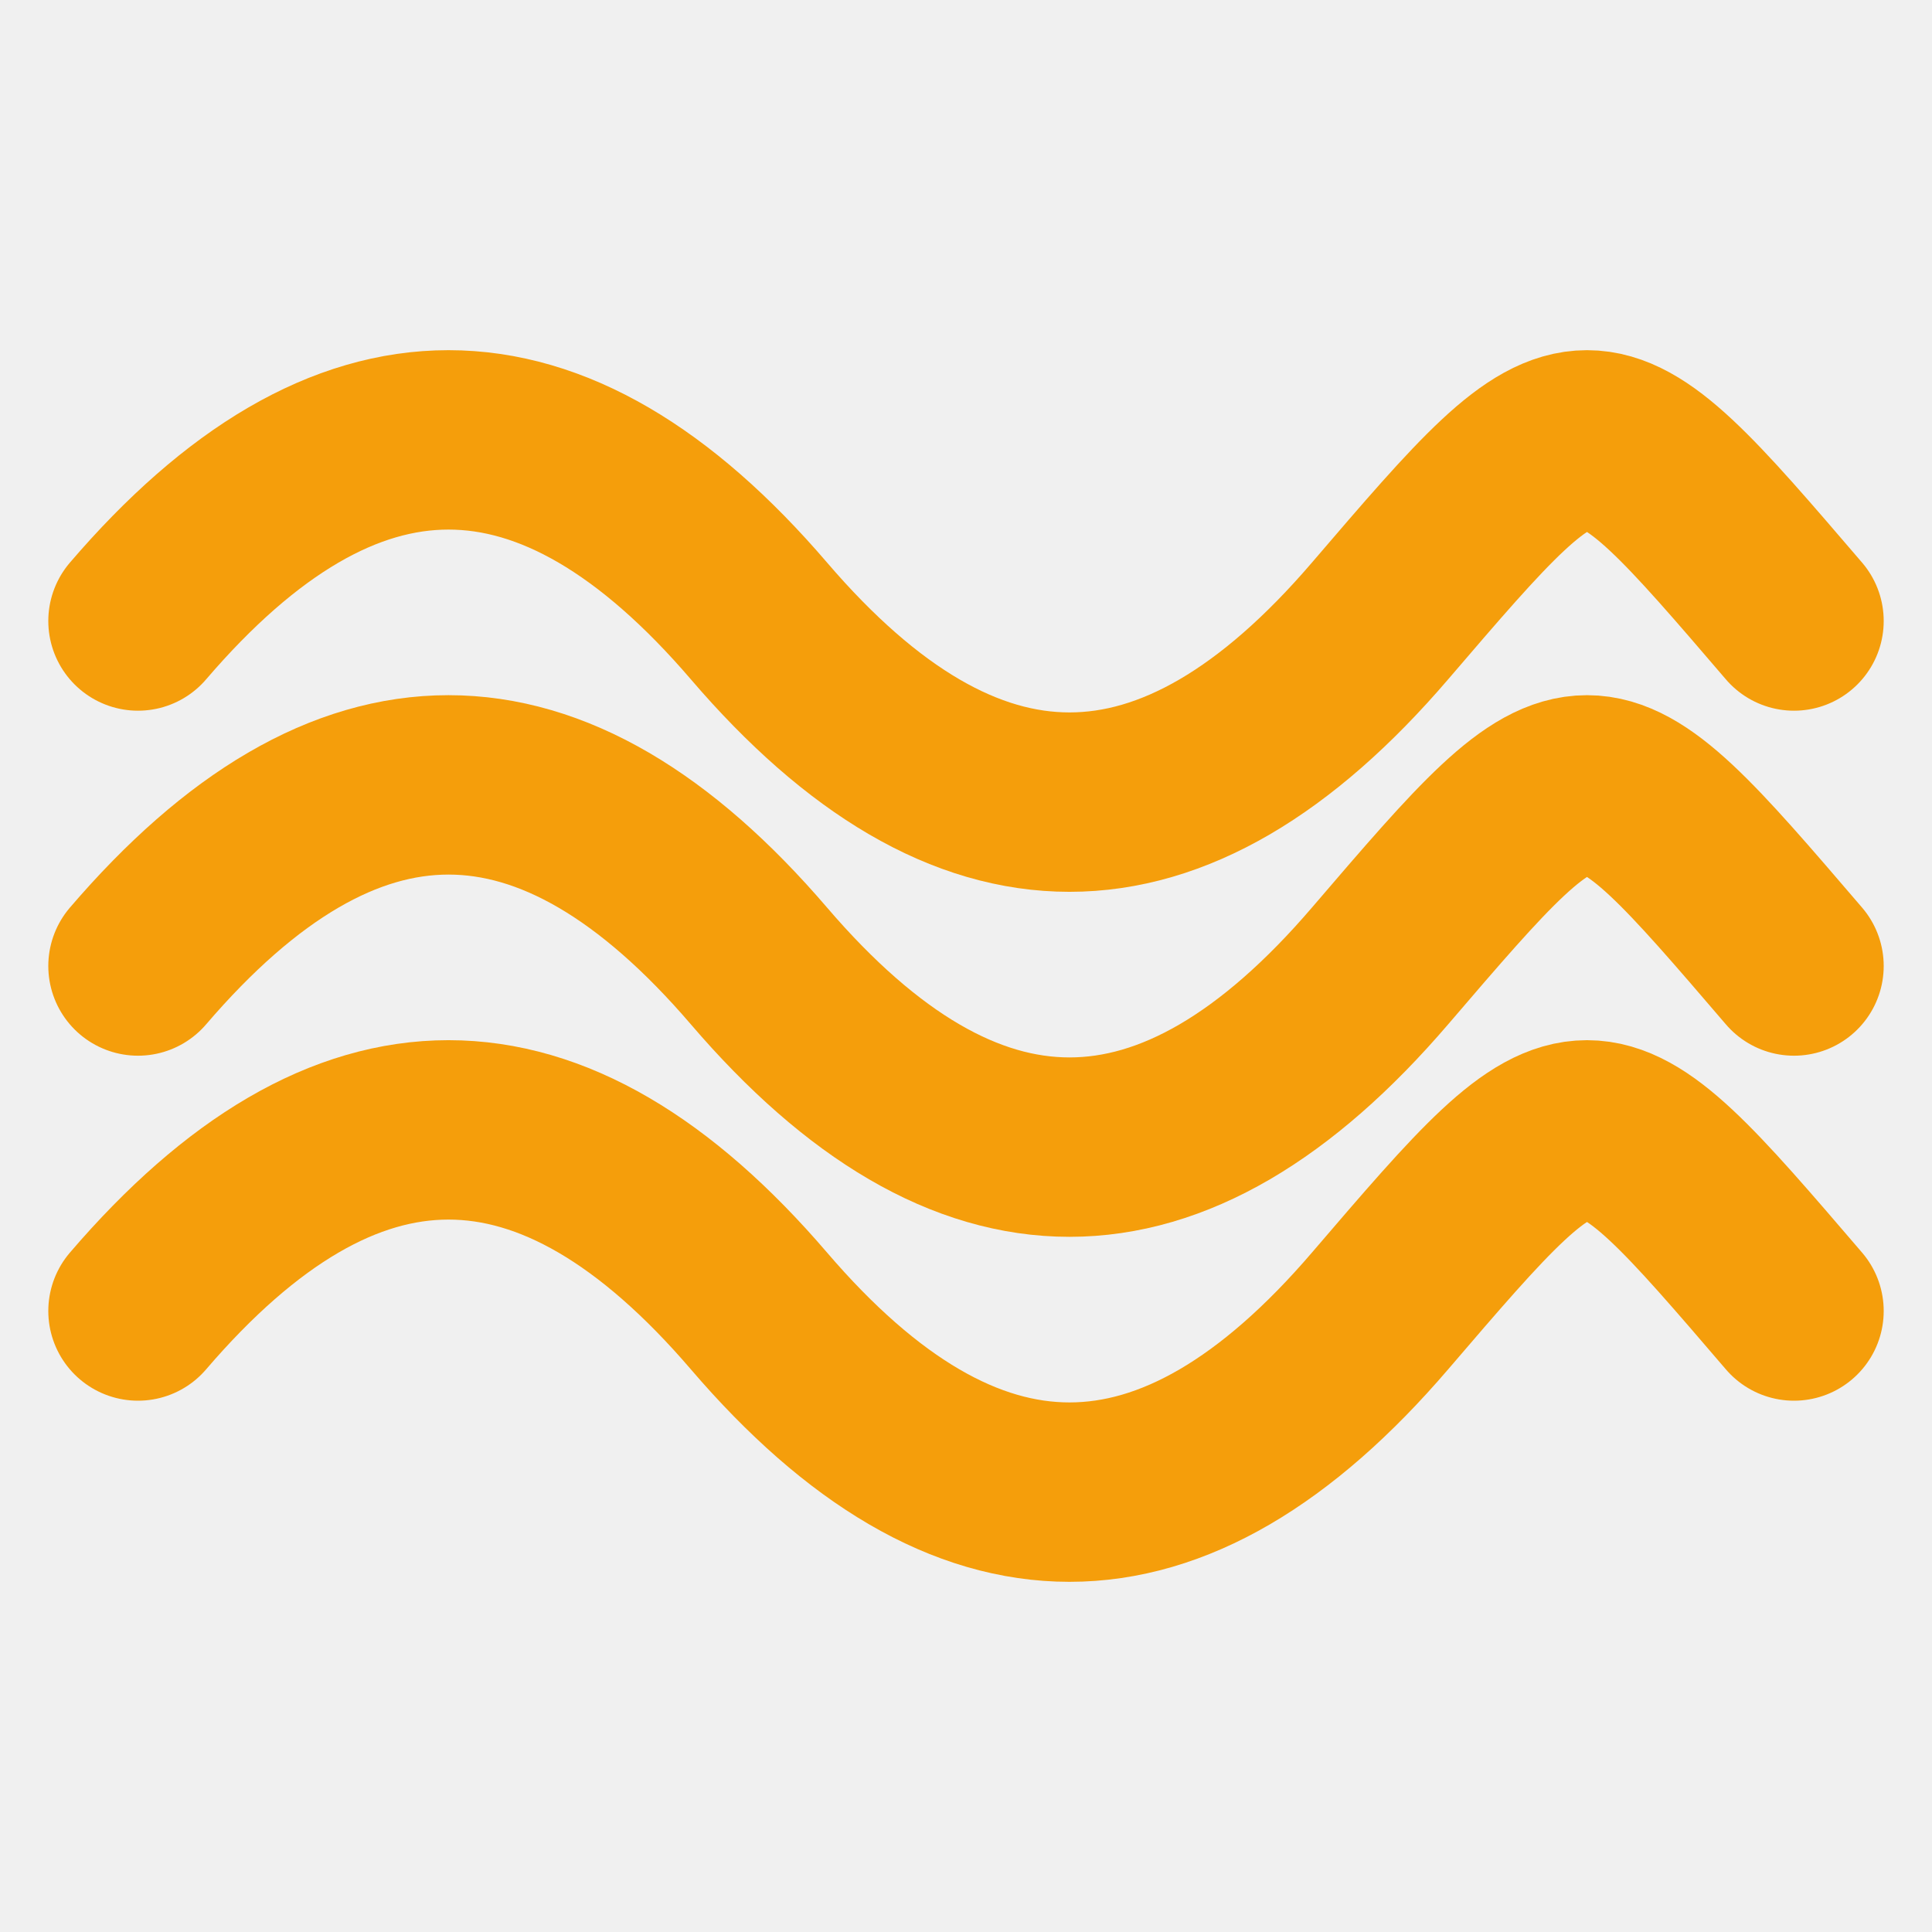
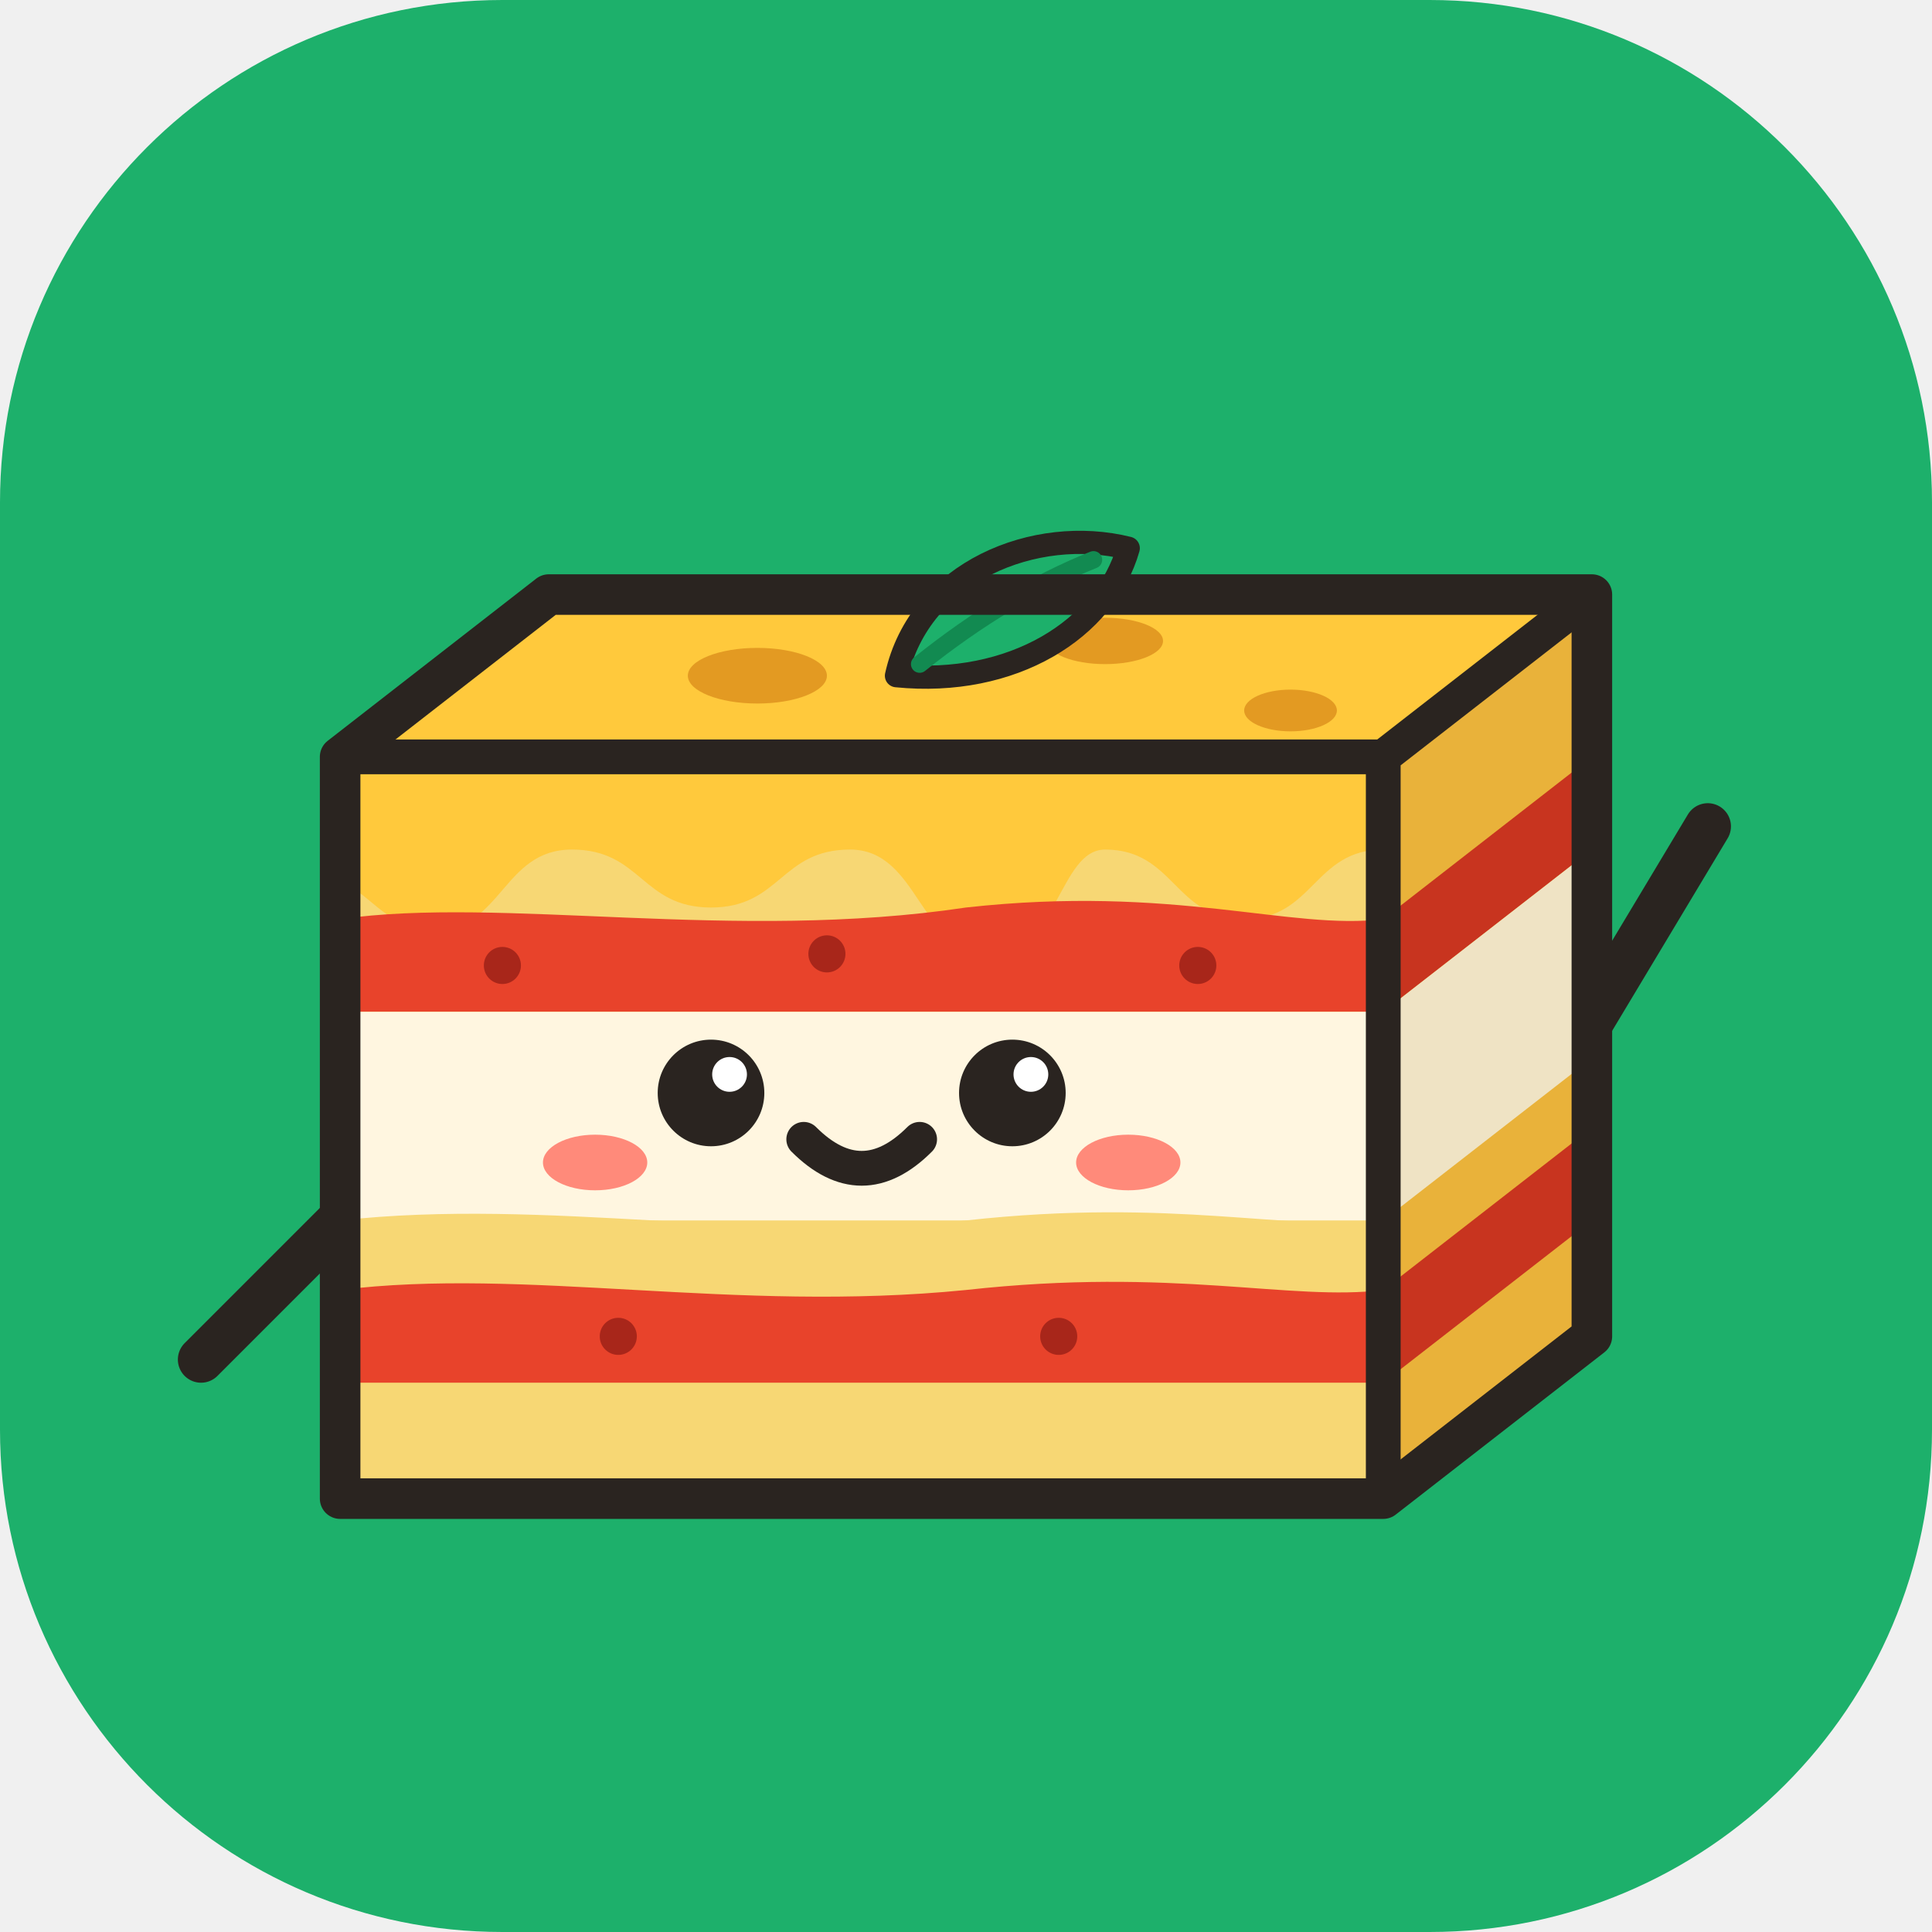
- <svg xmlns="http://www.w3.org/2000/svg" width="32" height="32" viewBox="0 0 28 28" fill="none">
-   <g transform="translate(0 2)" stroke="#F59E0B" stroke-width="2.6" stroke-linecap="round">
-     <path d="M2 7 C5 3.5 8 3.5 11 7 S17 10.5 20 7 S23 3.5 26 7" />
-     <path d="M2 12 C5 8.5 8 8.5 11 12 S17 15.5 20 12 S23 8.5 26 12" />
-     <path d="M2 17 C5 13.5 8 13.5 11 17 S17 20.5 20 17 S23 13.5 26 17" />
-   </g>
+ <svg xmlns="http://www.w3.org/2000/svg" width="180" height="180" viewBox="0 0 180 180">
+   <rect width="180" height="180" rx="46.8" fill="#1DB06B" />
+   <svg x="14.4" y="23.0" width="151.2" height="133.9" viewBox="0 0 140 124" color="#2A2420">
+     <path d="M16 84 L4 96" stroke="currentColor" stroke-width="4" stroke-linecap="round" />
+     <path d="M122 70 L134 50" stroke="currentColor" stroke-width="4" stroke-linecap="round" />
+     <path d="M106 44 L124 30 L124 94 L106 108 Z" fill="#E9B23A" />
+     <path d="M106 58 L124 44 L124 52 L106 66 Z" fill="#C8341F" />
+     <path d="M106 66 L124 52 L124 70 L106 84 Z" fill="#EFE3C4" />
+     <path d="M106 90 L124 76 L124 84 L106 98 Z" fill="#C8341F" />
+     <path d="M16 44 L106 44 L124 30 L34 30 Z" fill="#FFC93C" />
+     <ellipse cx="52" cy="37" rx="6" ry="2.4" fill="#E39A22" />
+     <ellipse cx="82" cy="34" rx="5" ry="2" fill="#E39A22" />
+     <ellipse cx="98" cy="40" rx="4" ry="1.8" fill="#E39A22" />
+     <path d="M64 37 C66 28 76 24 84 26 C82 33 74 38 64 37 Z" fill="#1DB06B" stroke="#2A2420" stroke-width="2" stroke-linejoin="round" />
+     <path d="M66 36 C71 32 76 29 81 27" stroke="#128A51" stroke-width="1.5" fill="none" stroke-linecap="round" />
+     <rect x="16" y="44" width="90" height="64" fill="#F7D774" />
+     <path d="M16 44 H106 V52 C100 52 100 58 94 58 C88 58 88 52 82 52 C78 52 78 61 72 61 C66 61 66 52 60 52 C54 52 54 57 48 57 C42 57 42 52 36 52 C30 52 30 59 24 59 C20 59 18 55 16 55 Z" fill="#FFC93C" />
+     <path d="M16 58 C30 56 50 60 70 57 C88 55 98 59 106 58 V66 H16 Z" fill="#E8432B" />
+     <circle cx="30" cy="62" r="1.6" fill="#A8261A" />
+     <circle cx="58" cy="61" r="1.6" fill="#A8261A" />
+     <circle cx="90" cy="62" r="1.6" fill="#A8261A" />
+     <rect x="16" y="66" width="90" height="18" fill="#FFF6E0" />
+     <path d="M16 84 C34 82 52 86 70 84 C88 82 98 85 106 84 V90 H16 Z" fill="#F7D774" />
+     <path d="M16 90 C32 88 50 92 70 90 C88 88 98 91 106 90 V98 H16 Z" fill="#E8432B" />
+     <circle cx="40" cy="94" r="1.6" fill="#A8261A" />
+     <circle cx="78" cy="94" r="1.6" fill="#A8261A" />
+     <path d="M16 44 L34 30 L124 30 L124 94 L106 108 L16 108 Z" fill="none" stroke="currentColor" stroke-width="3.5" stroke-linejoin="round" />
+     <path d="M16 44 L106 44 L124 30 M106 44 L106 108" fill="none" stroke="#2A2420" stroke-width="3" stroke-linejoin="round" />
+     <circle cx="48" cy="73" r="4.6" fill="#2A2420" />
+     <circle cx="49.6" cy="71.4" r="1.5" fill="#FFFFFF" />
+     <circle cx="74" cy="73" r="4.6" fill="#2A2420" />
+     <circle cx="75.6" cy="71.4" r="1.5" fill="#FFFFFF" />
+     <ellipse cx="38" cy="79" rx="4.5" ry="2.4" fill="#FF8A7A" />
+     <ellipse cx="84" cy="79" rx="4.5" ry="2.4" fill="#FF8A7A" />
+     <path d="M56 77 q5 5 10 0" fill="none" stroke="#2A2420" stroke-width="3" stroke-linecap="round" />
+   </svg>
</svg>
